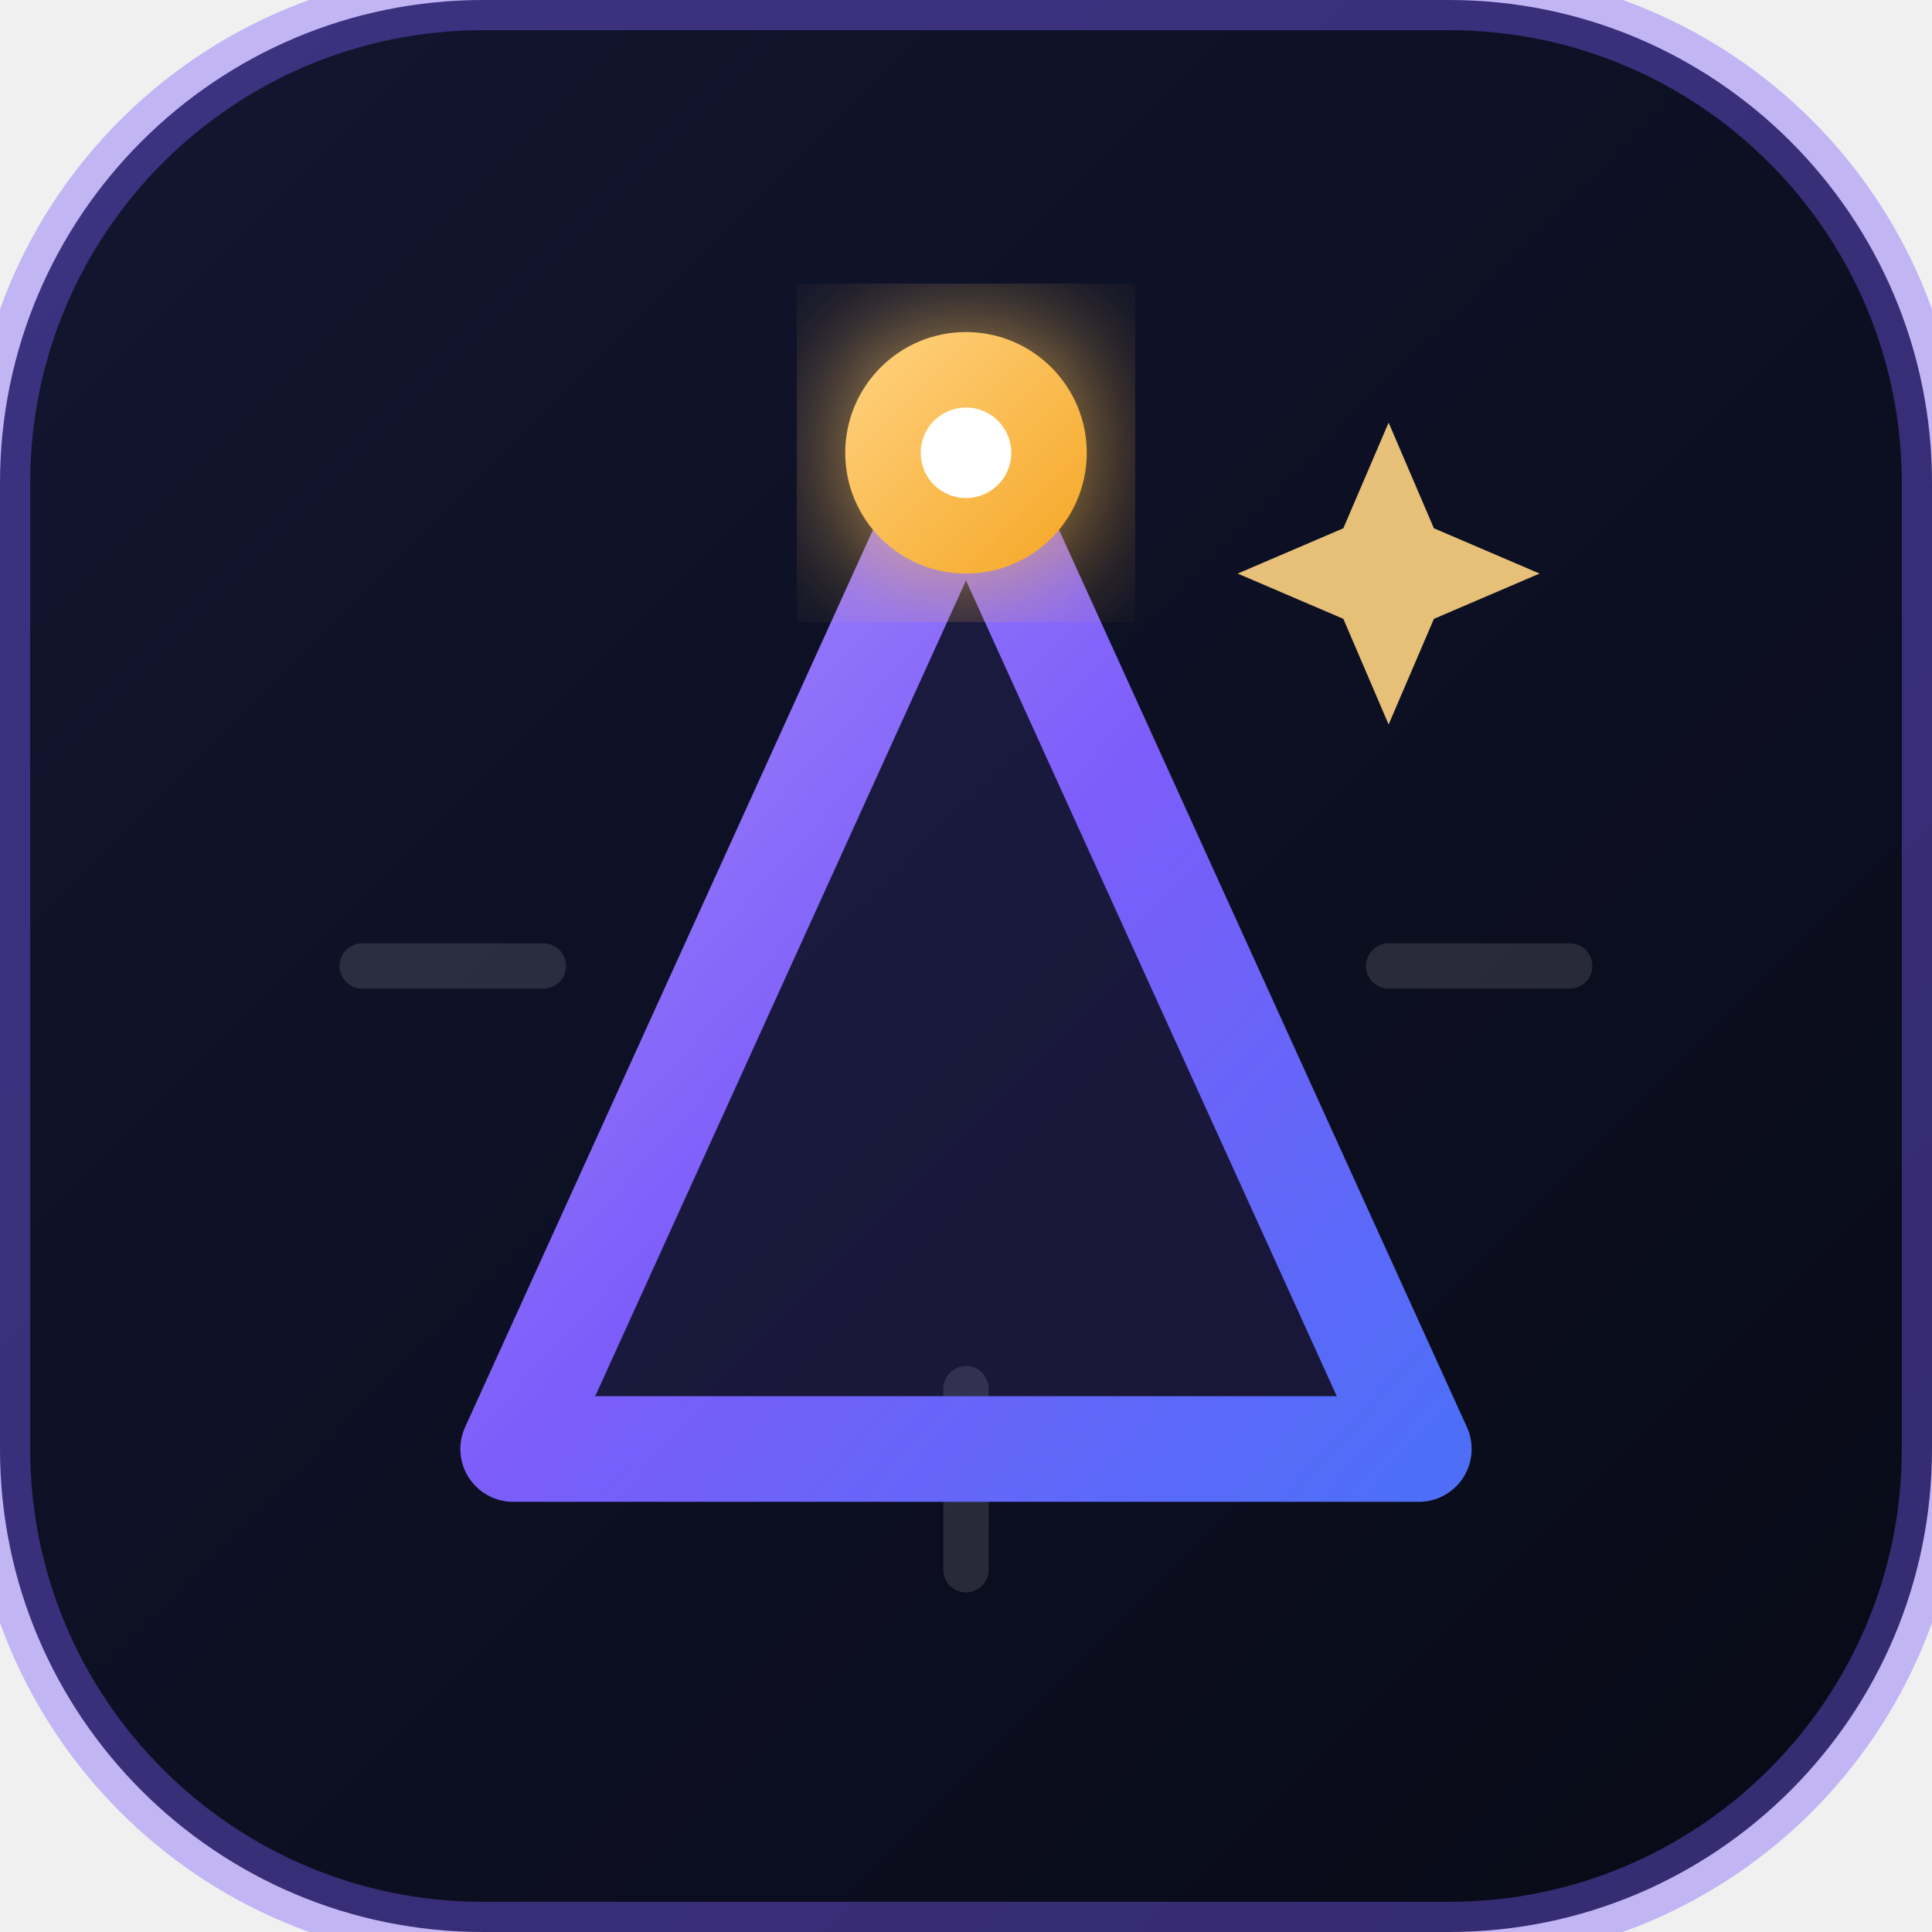
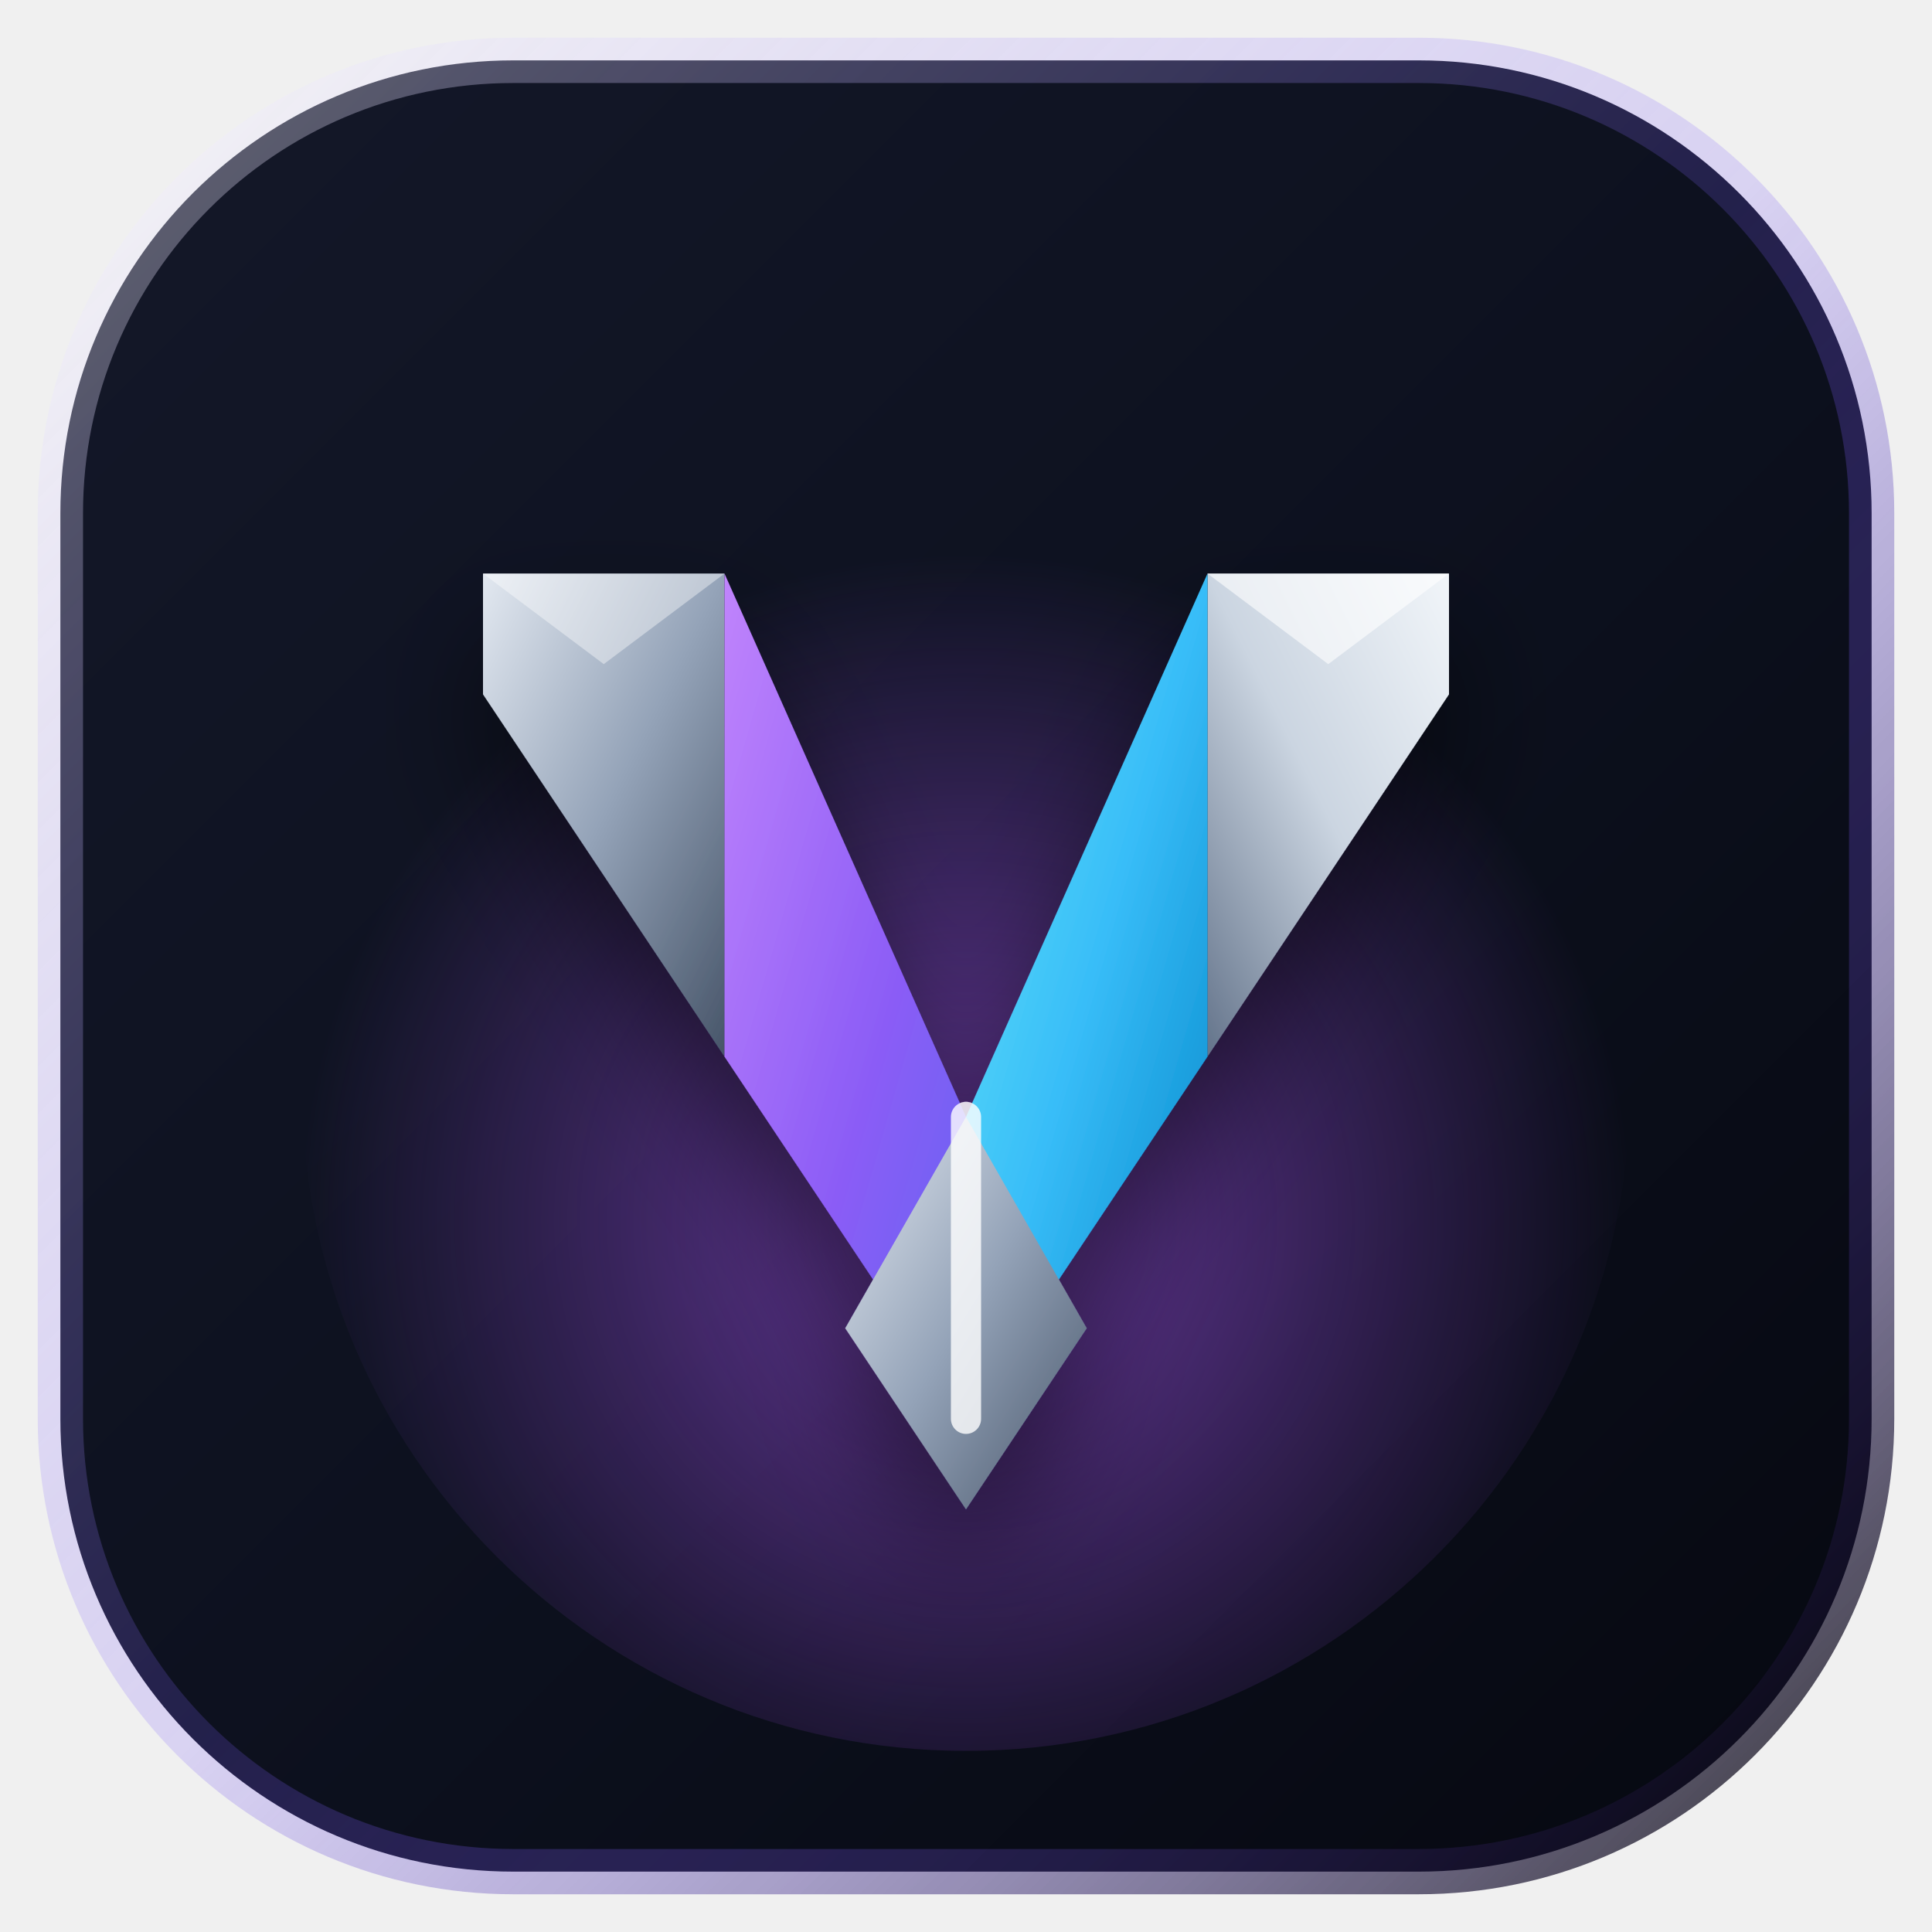
<svg xmlns="http://www.w3.org/2000/svg" viewBox="0 0 64 64" fill="none">
  <defs>
    <linearGradient id="bgGrad" x1="0%" y1="0%" x2="100%" y2="100%">
-       <stop offset="0%" stop-color="#121630" />
-       <stop offset="100%" stop-color="#080A16" />
+       <stop offset="0%" stop-color="#141829" />
+       <stop offset="50%" stop-color="#0D111F" />
+       <stop offset="100%" stop-color="#060810" />
    </linearGradient>
-     <linearGradient id="accentGrad" x1="0%" y1="0%" x2="100%" y2="100%">
-       <stop offset="0%" stop-color="#A78BFA" />
-       <stop offset="50%" stop-color="#7C5DFA" />
-       <stop offset="100%" stop-color="#4F6EF7" />
+     <linearGradient id="bevelGrad" x1="0%" y1="0%" x2="100%" y2="100%">
+       <stop offset="0%" stop-color="rgba(255, 255, 255, 0.35)" />
+       <stop offset="50%" stop-color="rgba(124, 93, 250, 0.2)" />
+       <stop offset="100%" stop-color="rgba(0, 0, 0, 0.8)" />
    </linearGradient>
-     <linearGradient id="goldGrad" x1="0%" y1="0%" x2="100%" y2="100%">
-       <stop offset="0%" stop-color="#FFD382" />
-       <stop offset="100%" stop-color="#F5A623" />
+     <linearGradient id="titaniumLeft" x1="0%" y1="0%" x2="100%" y2="100%">
+       <stop offset="0%" stop-color="#E2E8F0" />
+       <stop offset="50%" stop-color="#94A3B8" />
+       <stop offset="100%" stop-color="#475569" />
    </linearGradient>
-     <filter id="glow" x="-20%" y="-20%" width="140%" height="140%">
-       <feGaussianBlur stdDeviation="2.5" result="blur" />
-       <feComposite in="SourceGraphic" in2="blur" operator="over" />
+     <linearGradient id="titaniumRight" x1="100%" y1="0%" x2="0%" y2="100%">
+       <stop offset="0%" stop-color="#F1F5F9" />
+       <stop offset="50%" stop-color="#CBD5E1" />
+       <stop offset="100%" stop-color="#64748B" />
+     </linearGradient>
+     <linearGradient id="violetPrism" x1="0%" y1="0%" x2="100%" y2="100%">
+       <stop offset="0%" stop-color="#C084FC" />
+       <stop offset="60%" stop-color="#8B5CF6" />
+       <stop offset="100%" stop-color="#6366F1" />
+     </linearGradient>
+     <linearGradient id="cyanPrism" x1="0%" y1="0%" x2="100%" y2="100%">
+       <stop offset="0%" stop-color="#67E8F9" />
+       <stop offset="50%" stop-color="#38BDF8" />
+       <stop offset="100%" stop-color="#0284C7" />
+     </linearGradient>
+     <radialGradient id="apexGlow" cx="50%" cy="60%" r="50%">
+       <stop offset="0%" stop-color="#A855F7" stop-opacity="0.6" />
+       <stop offset="100%" stop-color="#A855F7" stop-opacity="0" />
+     </radialGradient>
+     <filter id="facetShadow" x="-10%" y="-10%" width="120%" height="125%">
+       <feDropShadow dx="0" dy="2" stdDeviation="2" flood-color="#000000" flood-opacity="0.5" />
    </filter>
  </defs>
-   <rect width="64" height="64" rx="16" fill="url(#bgGrad)" stroke="rgba(124, 93, 250, 0.4)" stroke-width="2" />
-   <path d="M12 32h6M46 32h6M32 12v6M32 46v6" stroke="rgba(255, 255, 255, 0.12)" stroke-width="1.5" stroke-linecap="round" />
-   <path d="M32 15L17 48h30L32 15z" stroke="url(#accentGrad)" stroke-width="3.5" stroke-linejoin="round" fill="rgba(124, 93, 250, 0.12)" />
-   <path d="M22 37h20" stroke="url(#goldGrad)" stroke-width="3" stroke-linecap="round" filter="url(#glow)" />
-   <circle cx="32" cy="15" r="4" fill="url(#goldGrad)" filter="url(#glow)" />
-   <circle cx="32" cy="15" r="1.5" fill="#FFFFFF" />
-   <path d="M46 14l1.5 3.5L51 19l-3.5 1.5L46 24l-1.5-3.5L41 19l3.5-1.5L46 14z" fill="#FFD382" opacity="0.9" />
+   <rect x="2" y="2" width="60" height="60" rx="15" fill="url(#bgGrad)" />
+   <rect x="2" y="2" width="60" height="60" rx="15" fill="none" stroke="url(#bevelGrad)" stroke-width="1.5" />
+   <circle cx="32" cy="36" r="22" fill="url(#apexGlow)" />
+   <g filter="url(#facetShadow)">
+     <path d="M16 19L24 19L24 35L16 23Z" fill="url(#titaniumLeft)" />
+     <path d="M24 19L32 37L32 47L24 35Z" fill="url(#violetPrism)" />
+     <path d="M16 19L24 19L20 22Z" fill="#FFFFFF" opacity="0.4" />
+     <path d="M48 19L40 19L40 35L48 23Z" fill="url(#titaniumRight)" />
+     <path d="M40 19L32 37L32 47L40 35Z" fill="url(#cyanPrism)" />
+     <path d="M48 19L40 19L44 22Z" fill="#FFFFFF" opacity="0.6" />
+     <path d="M32 37L28 44L32 50L36 44Z" fill="url(#titaniumLeft)" />
+     <line x1="32" y1="37" x2="32" y2="47" stroke="#FFFFFF" stroke-width="1" stroke-linecap="round" opacity="0.8" />
+   </g>
</svg>
